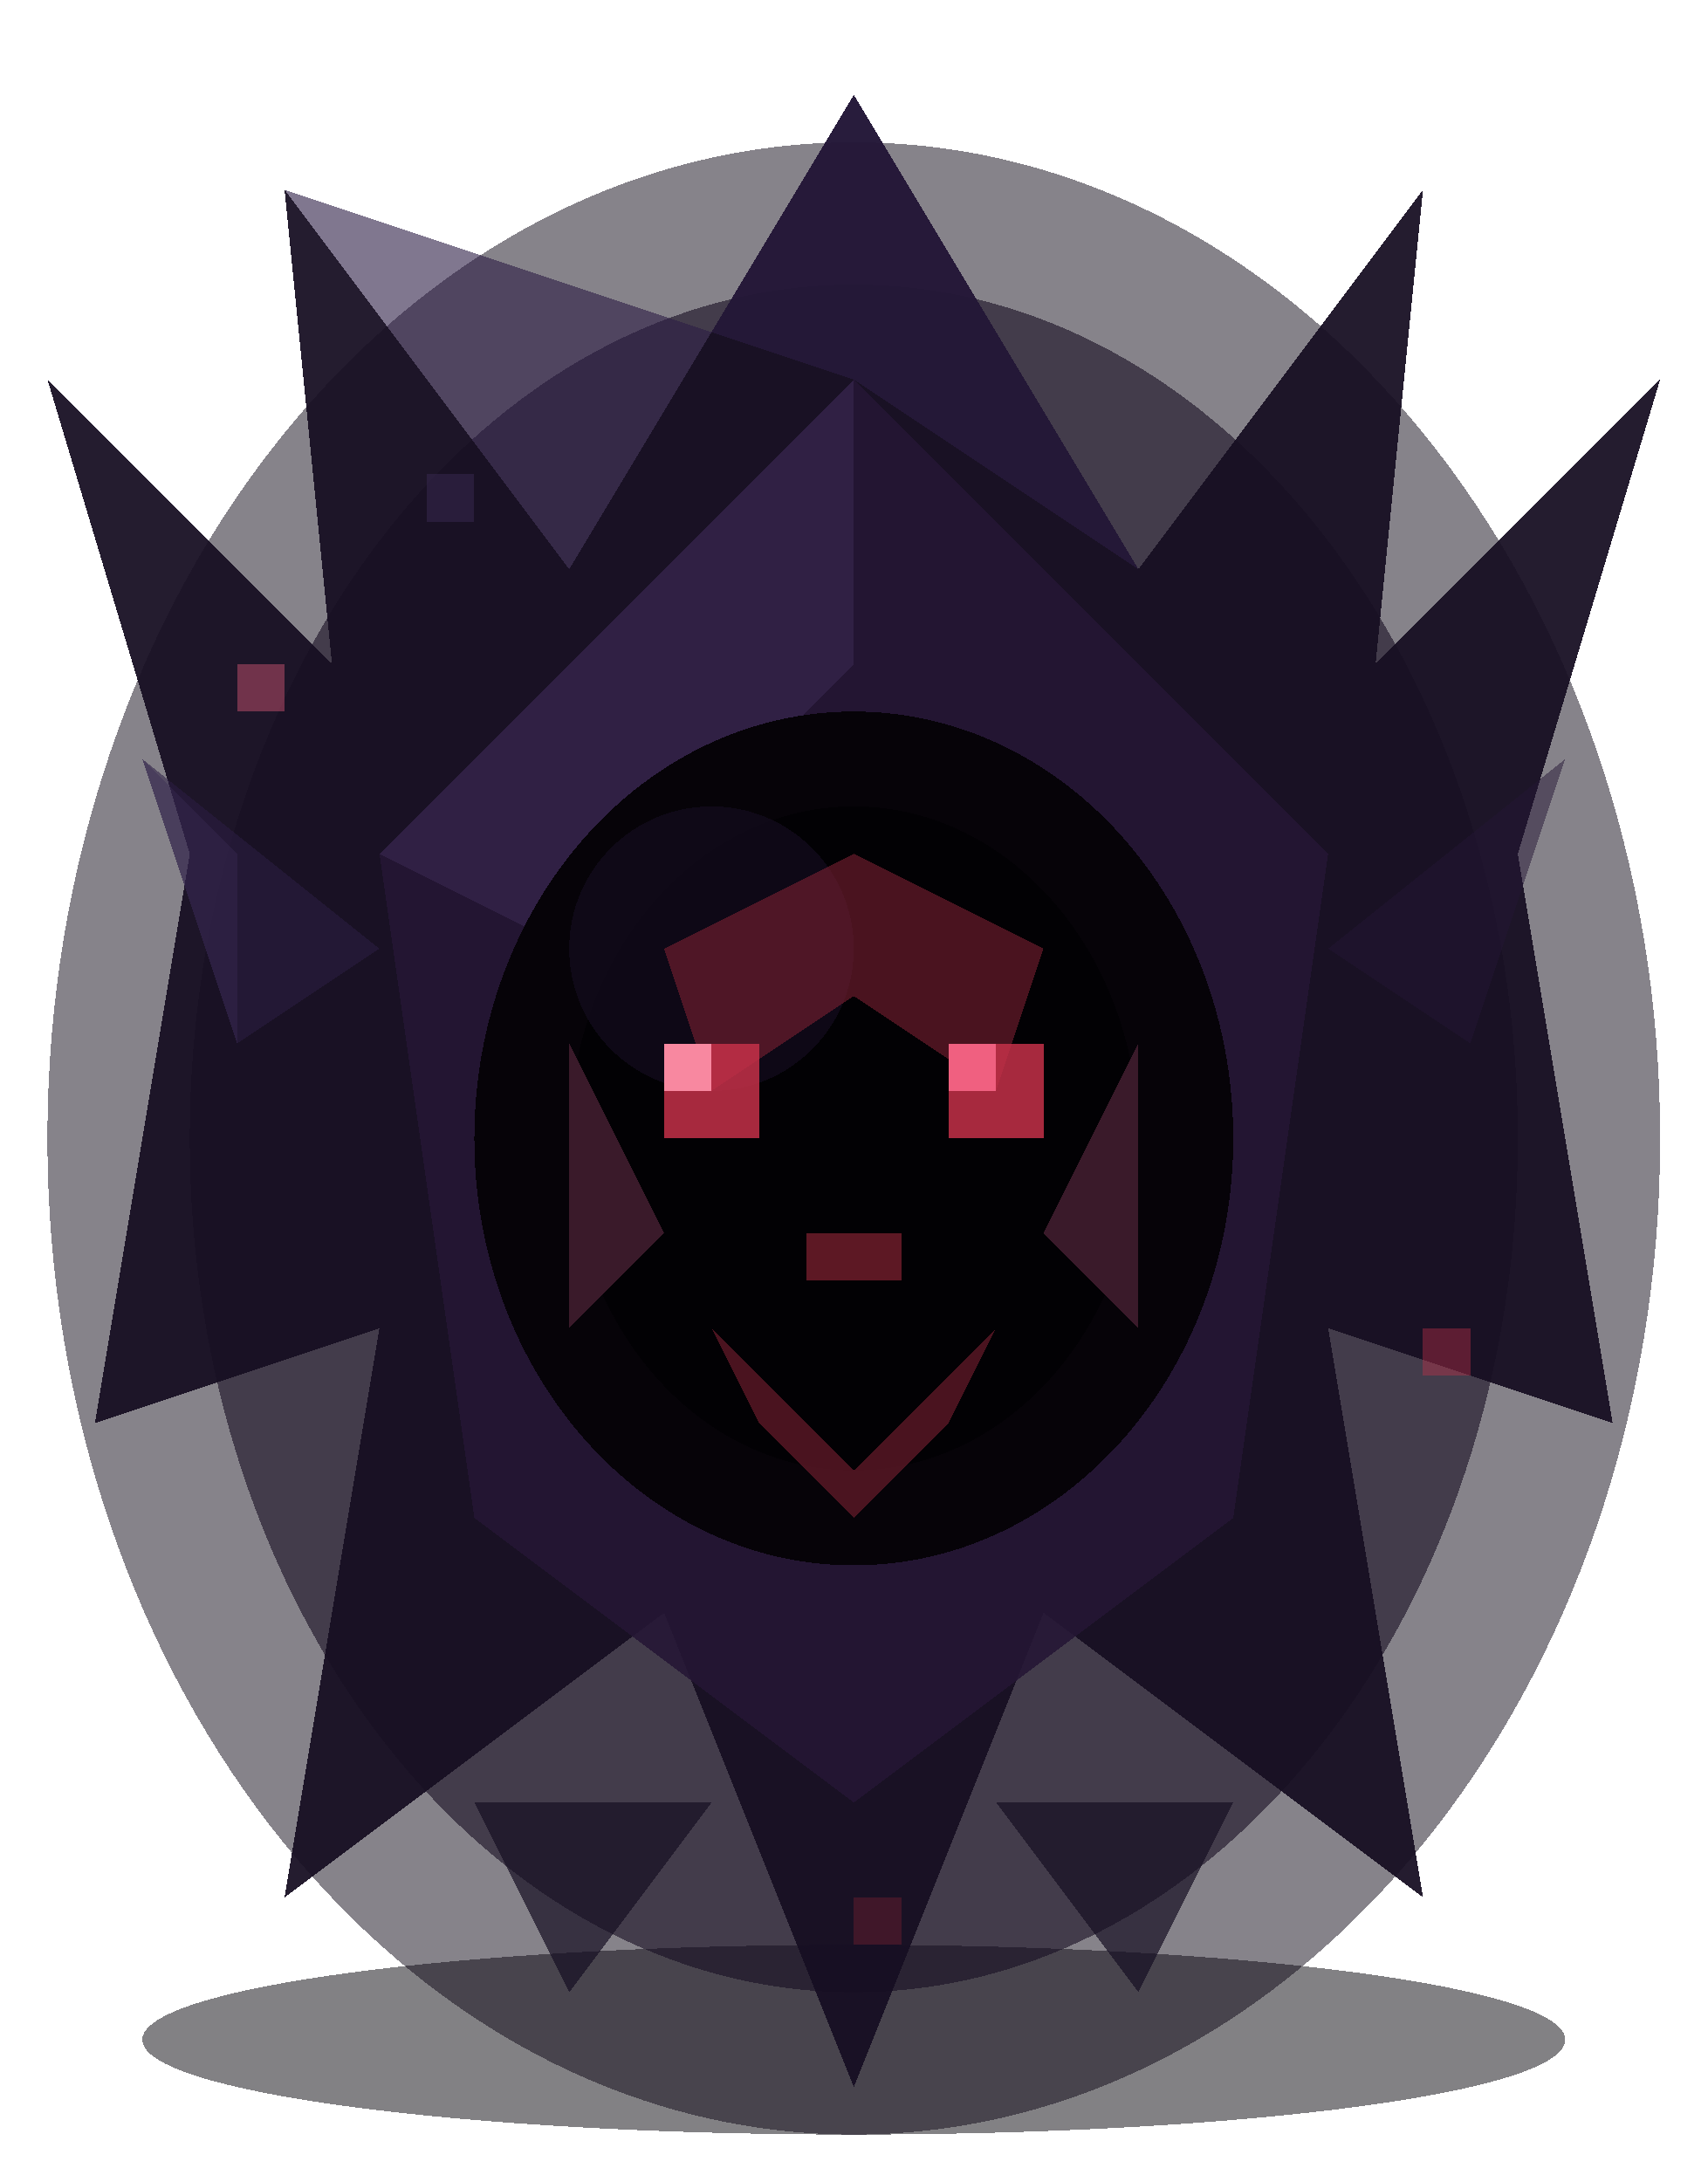
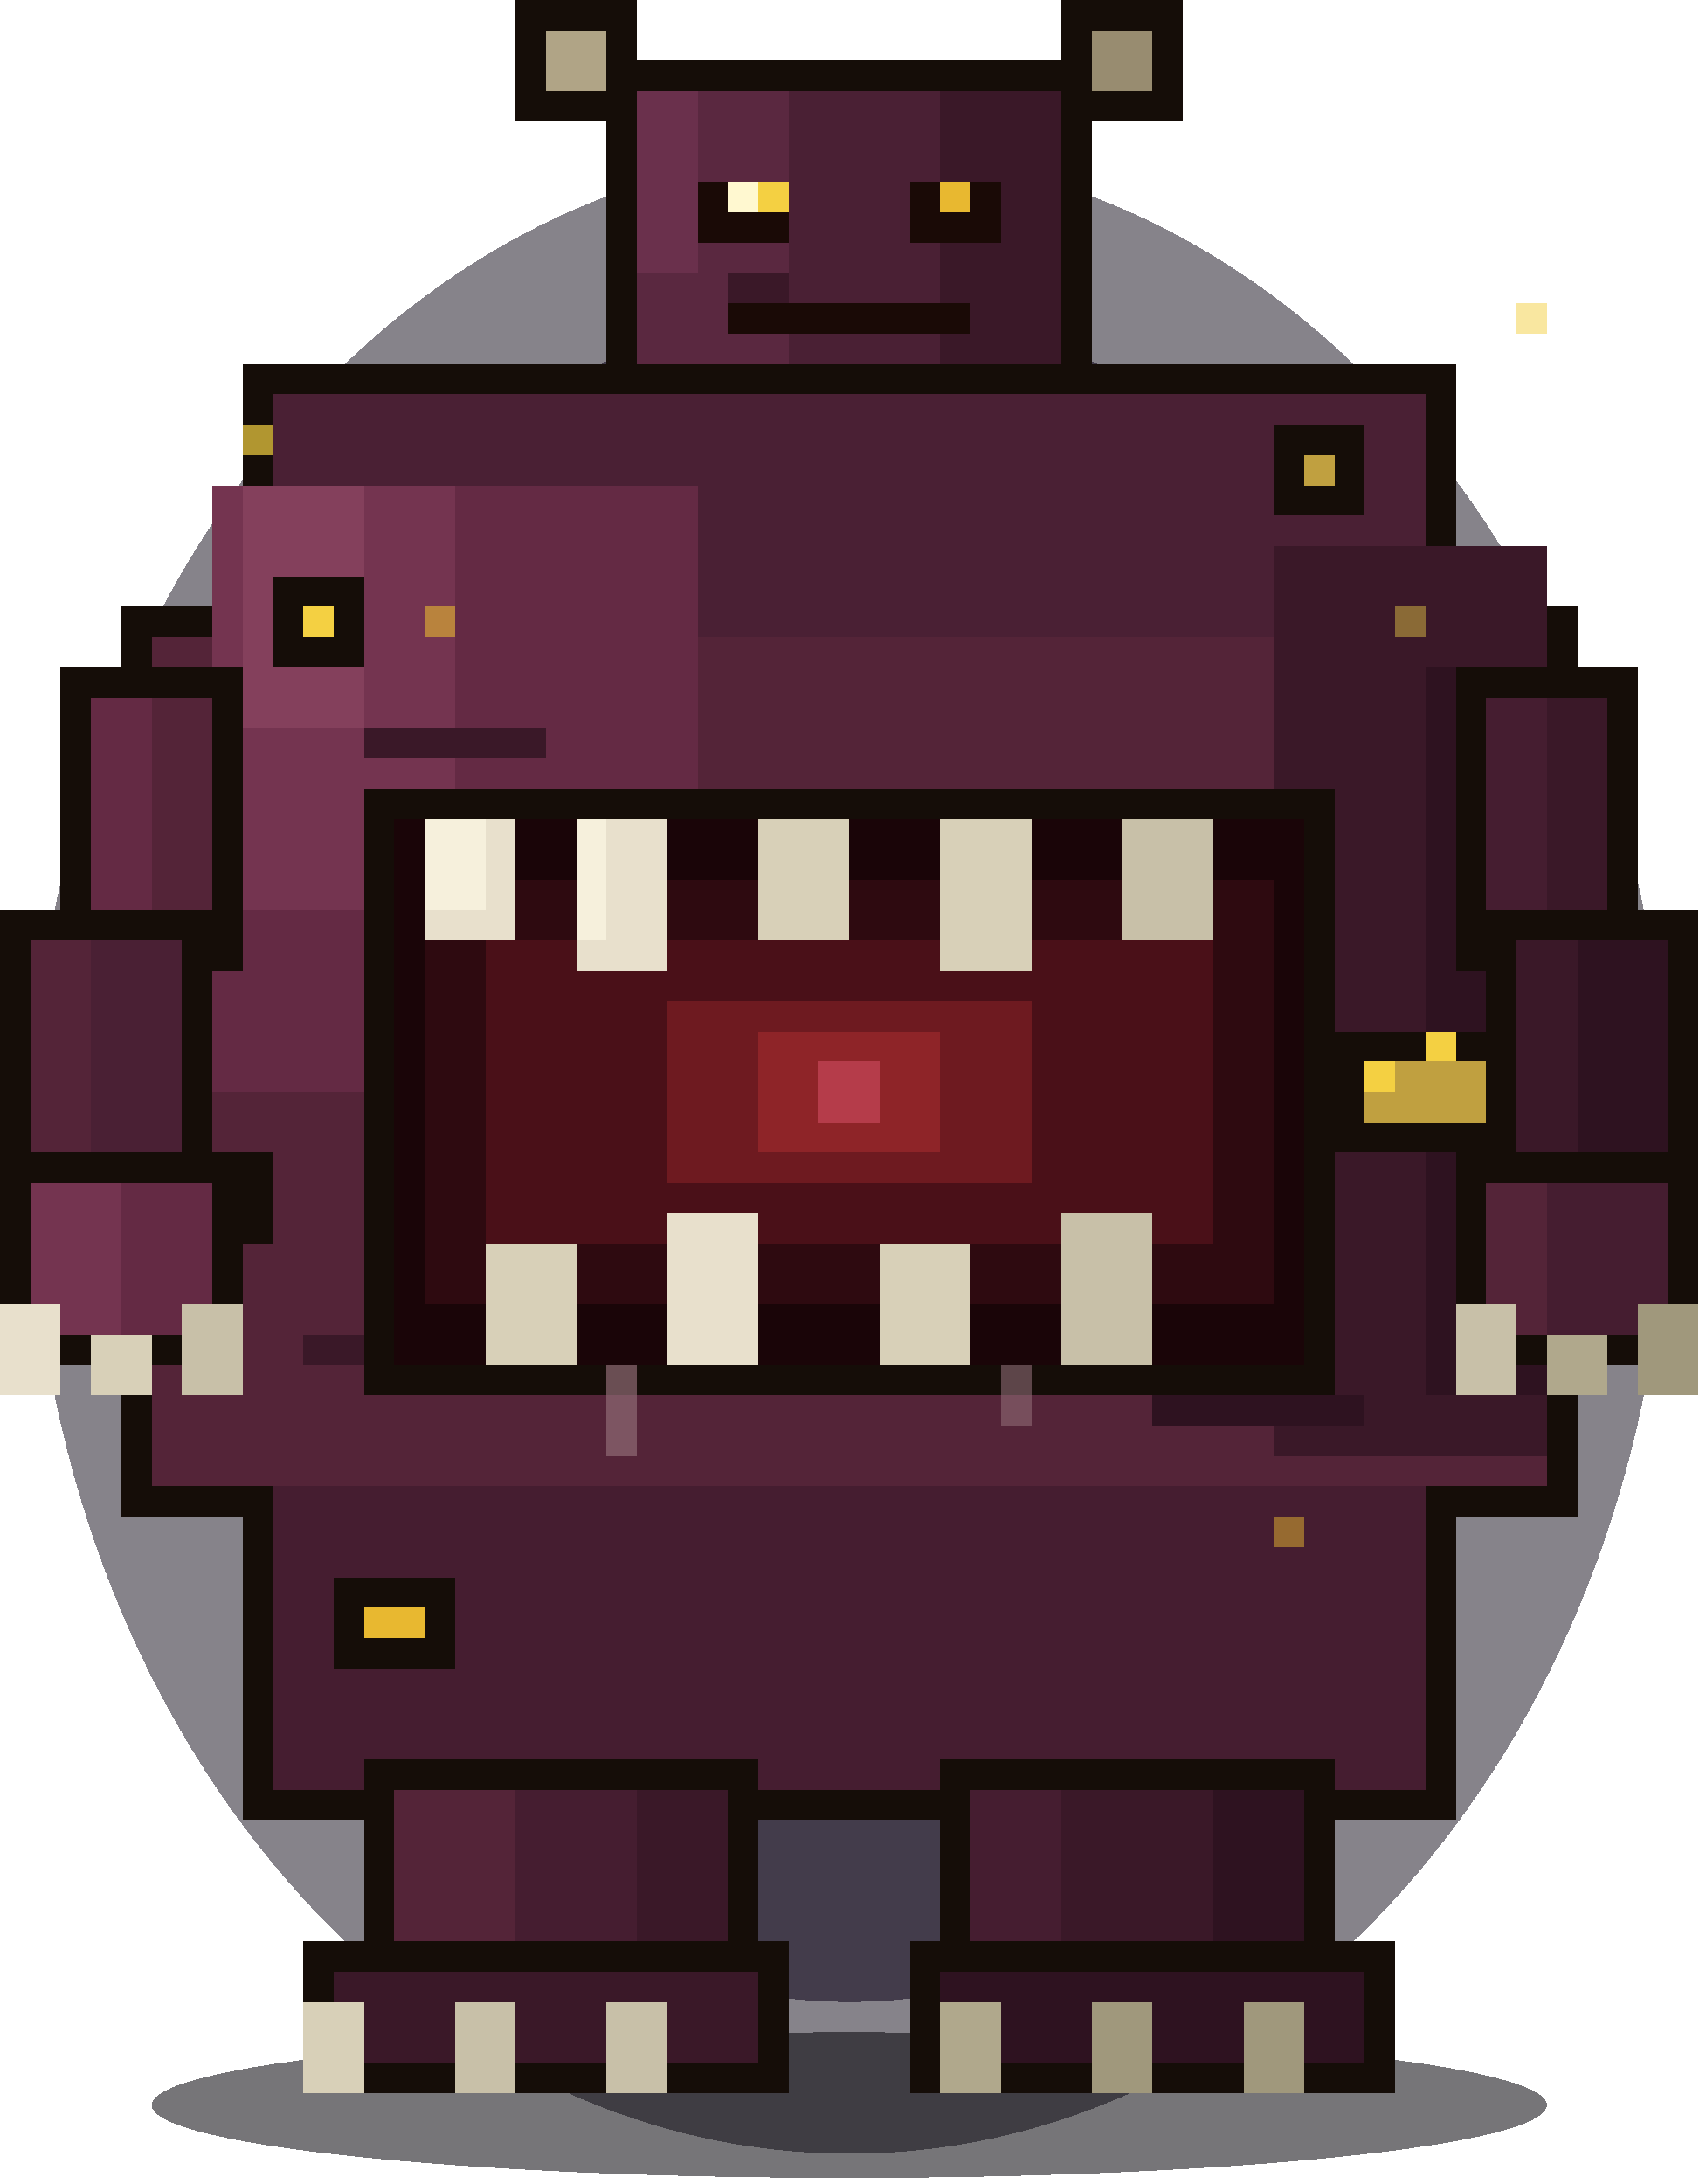
- <svg xmlns="http://www.w3.org/2000/svg" viewBox="0 0 36 46" shape-rendering="crispEdges" preserveAspectRatio="xMidYMax meet" aria-label="Devourer of Selfishness">
-   <ellipse cx="18" cy="43" rx="15" ry="2" fill="#06040a" opacity="0.5" />
-   <ellipse cx="18" cy="24" rx="17" ry="21" fill="#0e0816" opacity="0.5" />
-   <ellipse cx="18" cy="24" rx="14" ry="18" fill="#160e22" opacity="0.6" />
-   <ellipse cx="18" cy="24" rx="9" ry="11" fill="#3a1a2a" opacity="0.18" />
-   <polygon points="4,18 1,8 7,14 6,4 12,12 18,2 24,12 30,4 29,14 35,8 32,18 34,30 28,28 30,40 22,34 18,44 14,34 6,40 8,28 2,30" fill="#160e22" opacity="0.94" />
-   <polygon points="6,4 12,12 18,2 24,12 18,8" fill="#2c1d44" opacity="0.6" />
-   <polygon points="8,18 18,8 28,18 26,32 18,38 10,32" fill="#241634" opacity="0.88" />
-   <polygon points="8,18 18,8 18,14 12,20" fill="#3a2a52" opacity="0.55" />
-   <ellipse cx="18" cy="24" rx="8" ry="9" fill="#060308" />
-   <ellipse cx="18" cy="24" rx="6" ry="7" fill="#020104" />
-   <ellipse cx="15" cy="20" rx="3" ry="3" fill="#160e22" opacity="0.6" />
-   <polygon points="12,22 14,26 12,28" fill="#3a1a2a" />
-   <polygon points="24,22 22,26 24,28" fill="#3a1a2a" />
-   <polygon points="14,20 18,18 22,20 21,23 18,21 15,23" fill="#7a2030" opacity="0.6" />
-   <polygon points="15,28 18,31 21,28 20,30 18,32 16,30" fill="#7a2030" opacity="0.6" />
-   <rect x="14" y="22" width="2" height="2" fill="#c43048" opacity="0.85" />
-   <rect x="20" y="22" width="2" height="2" fill="#c43048" opacity="0.85" />
-   <rect x="14" y="22" width="1" height="1" fill="#f06080" />
-   <rect x="20" y="22" width="1" height="1" fill="#f06080" />
-   <rect x="14" y="22" width="1" height="1" fill="#ffb0c0" opacity="0.5" />
-   <rect x="17" y="26" width="2" height="1" fill="#9a2838" opacity="0.6" />
-   <polygon points="3,16 5,22 8,20" fill="#2c1d44" opacity="0.55" />
-   <polygon points="3,16 5,22 5,18" fill="#3a2a52" opacity="0.4" />
-   <polygon points="33,16 31,22 28,20" fill="#241634" opacity="0.5" />
-   <polygon points="10,38 12,42 15,38" fill="#160e22" opacity="0.7" />
-   <polygon points="26,38 24,42 21,38" fill="#160e22" opacity="0.7" />
-   <rect x="5" y="14" width="1" height="1" fill="#f06080" opacity="0.4" />
-   <rect x="30" y="28" width="1" height="1" fill="#c43048" opacity="0.4" />
-   <rect x="18" y="40" width="1" height="1" fill="#7a2030" opacity="0.4" />
-   <rect x="9" y="10" width="1" height="1" fill="#3a2a52" opacity="0.5" />
+ <svg xmlns="http://www.w3.org/2000/svg" viewBox="0 0 56 72" shape-rendering="crispEdges" preserveAspectRatio="xMidYMax meet" aria-label="Devourer of Selfishness">
+   <ellipse cx="28" cy="38" rx="27" ry="33" fill="#0e0816" opacity="0.5" />
+   <ellipse cx="28" cy="38" rx="22" ry="28" fill="#160e22" opacity="0.6" />
+   <ellipse cx="28" cy="38" rx="14" ry="17" fill="#3a1a2a" opacity="0.18" />
+   <ellipse cx="28" cy="69.4" rx="23" ry="2.4" fill="#06040a" opacity="0.55" />
+   <rect x="20" y="2" width="16" height="11" fill="#150d08" />
+   <rect x="21" y="3" width="14" height="9" fill="#4a2034" />
+   <rect x="21" y="3" width="5" height="9" fill="#5a2840" />
+   <rect x="21" y="3" width="2" height="6" fill="#6a304c" />
+   <rect x="31" y="3" width="4" height="9" fill="#3a1828" />
+   <rect x="17" y="0" width="4" height="4" fill="#150d08" />
+   <rect x="18" y="1" width="2" height="2" fill="#b0a486" />
+   <rect x="35" y="0" width="4" height="4" fill="#150d08" />
+   <rect x="36" y="1" width="2" height="2" fill="#988c70" />
+   <rect x="23" y="6" width="3" height="2" fill="#1a0a06" />
+   <rect x="30" y="6" width="3" height="2" fill="#1a0a06" />
+   <rect x="24" y="6" width="2" height="1" fill="#f4d042" />
+   <rect x="31" y="6" width="1" height="1" fill="#e8b830" />
+   <rect x="24" y="6" width="1" height="1" fill="#fff8d0" />
+   <rect x="24" y="10" width="8" height="1" fill="#1a0a06" />
+   <rect x="24" y="9" width="2" height="1" fill="#3a1828" />
+   <rect x="8" y="12" width="40" height="10" fill="#150d08" />
+   <rect x="4" y="20" width="48" height="30" fill="#150d08" />
+   <rect x="8" y="48" width="40" height="12" fill="#150d08" />
+   <rect x="9" y="13" width="38" height="9" fill="#4a2034" />
+   <rect x="5" y="21" width="46" height="28" fill="#542438" />
+   <rect x="9" y="49" width="38" height="10" fill="#451d30" />
+   <rect x="7" y="16" width="16" height="20" fill="#642a44" />
+   <rect x="7" y="16" width="8" height="14" fill="#743450" />
+   <rect x="8" y="16" width="4" height="8" fill="#84405c" />
+   <rect x="42" y="18" width="9" height="30" fill="#3a1828" />
+   <rect x="47" y="22" width="4" height="24" fill="#2e1220" />
+   <rect x="12" y="24" width="6" height="1" fill="#3a1828" />
+   <rect x="38" y="26" width="6" height="1" fill="#2e1220" />
+   <rect x="10" y="44" width="8" height="1" fill="#3a1828" />
+   <rect x="38" y="46" width="7" height="1" fill="#2e1220" />
+   <rect x="12" y="26" width="32" height="20" fill="#150d08" />
+   <rect x="13" y="27" width="30" height="18" fill="#1a0508" />
+   <rect x="14" y="29" width="28" height="14" fill="#2e0a10" />
+   <rect x="16" y="31" width="24" height="10" fill="#4a1018" />
+   <rect x="22" y="33" width="12" height="6" fill="#6e1a20" />
+   <rect x="25" y="34" width="6" height="4" fill="#8e2428" />
+   <rect x="27" y="35" width="2" height="2" fill="#b53c4a" />
+   <rect x="14" y="27" width="3" height="4" fill="#e8e0cc" />
+   <rect x="14" y="27" width="2" height="3" fill="#f6f0dc" />
+   <rect x="19" y="27" width="3" height="5" fill="#e8e0cc" />
+   <rect x="19" y="27" width="1" height="4" fill="#f6f0dc" />
+   <rect x="25" y="27" width="3" height="4" fill="#d8d0b8" />
+   <rect x="31" y="27" width="3" height="5" fill="#d8d0b8" />
+   <rect x="37" y="27" width="3" height="4" fill="#c8c0a8" />
+   <rect x="16" y="41" width="3" height="4" fill="#d8d0b8" />
+   <rect x="22" y="40" width="3" height="5" fill="#e8e0cc" />
+   <rect x="29" y="41" width="3" height="4" fill="#d8d0b8" />
+   <rect x="35" y="40" width="3" height="5" fill="#c8c0a8" />
+   <rect x="20" y="45" width="1" height="3" fill="#8e6a74" opacity="0.7" />
+   <rect x="33" y="45" width="1" height="2" fill="#8e6a74" opacity="0.6" />
+   <rect x="9" y="19" width="3" height="3" fill="#150d08" />
+   <rect x="10" y="20" width="1" height="1" fill="#f4d042" />
+   <rect x="42" y="14" width="3" height="3" fill="#150d08" />
+   <rect x="43" y="15" width="1" height="1" fill="#c0a040" />
+   <rect x="6" y="38" width="3" height="3" fill="#150d08" />
+   <rect x="7" y="39" width="1" height="1" fill="#e8b830" />
+   <rect x="44" y="34" width="6" height="4" fill="#150d08" />
+   <rect x="45" y="35" width="4" height="2" fill="#c0a040" />
+   <rect x="45" y="35" width="1" height="1" fill="#f4d042" />
+   <rect x="47" y="34" width="1" height="1" fill="#f4d042" />
+   <rect x="11" y="52" width="4" height="3" fill="#150d08" />
+   <rect x="12" y="53" width="2" height="1" fill="#e8b830" />
+   <rect x="2" y="22" width="6" height="10" fill="#150d08" />
+   <rect x="3" y="23" width="4" height="8" fill="#542438" />
+   <rect x="3" y="23" width="2" height="8" fill="#642a44" />
+   <rect x="0" y="30" width="7" height="9" fill="#150d08" />
+   <rect x="1" y="31" width="5" height="7" fill="#4a2034" />
+   <rect x="1" y="31" width="2" height="7" fill="#542438" />
+   <rect x="0" y="38" width="8" height="7" fill="#150d08" />
+   <rect x="1" y="39" width="6" height="5" fill="#642a44" />
+   <rect x="1" y="39" width="3" height="5" fill="#743450" />
+   <rect x="0" y="43" width="2" height="3" fill="#e8e0cc" />
+   <rect x="3" y="44" width="2" height="2" fill="#d8d0b8" />
+   <rect x="6" y="43" width="2" height="3" fill="#c8c0a8" />
+   <rect x="48" y="22" width="6" height="10" fill="#150d08" />
+   <rect x="49" y="23" width="4" height="8" fill="#3a1828" />
+   <rect x="49" y="23" width="2" height="8" fill="#451d30" />
+   <rect x="49" y="30" width="7" height="9" fill="#150d08" />
+   <rect x="50" y="31" width="5" height="7" fill="#2e1220" />
+   <rect x="50" y="31" width="2" height="7" fill="#3a1828" />
+   <rect x="48" y="38" width="8" height="7" fill="#150d08" />
+   <rect x="49" y="39" width="6" height="5" fill="#451d30" />
+   <rect x="49" y="39" width="2" height="5" fill="#542438" />
+   <rect x="48" y="43" width="2" height="3" fill="#c8c0a8" />
+   <rect x="51" y="44" width="2" height="2" fill="#b0a88c" />
+   <rect x="54" y="43" width="2" height="3" fill="#a0987c" />
+   <rect x="12" y="58" width="13" height="8" fill="#150d08" />
+   <rect x="13" y="59" width="11" height="7" fill="#451d30" />
+   <rect x="13" y="59" width="4" height="7" fill="#542438" />
+   <rect x="21" y="59" width="3" height="7" fill="#3a1828" />
+   <rect x="31" y="58" width="13" height="8" fill="#150d08" />
+   <rect x="32" y="59" width="11" height="7" fill="#3a1828" />
+   <rect x="32" y="59" width="3" height="7" fill="#451d30" />
+   <rect x="40" y="59" width="3" height="7" fill="#2e1220" />
+   <rect x="10" y="64" width="16" height="5" fill="#150d08" />
+   <rect x="11" y="65" width="14" height="3" fill="#3a1828" />
+   <rect x="10" y="66" width="2" height="3" fill="#d8d0b8" />
+   <rect x="15" y="66" width="2" height="3" fill="#c8c0a8" />
+   <rect x="20" y="66" width="2" height="3" fill="#c8c0a8" />
+   <rect x="30" y="64" width="16" height="5" fill="#150d08" />
+   <rect x="31" y="65" width="14" height="3" fill="#2e1220" />
+   <rect x="31" y="66" width="2" height="3" fill="#b0a88c" />
+   <rect x="36" y="66" width="2" height="3" fill="#a0987c" />
+   <rect x="41" y="66" width="2" height="3" fill="#a0987c" />
+   <rect x="8" y="14" width="1" height="1" fill="#f4d042" opacity="0.7" />
+   <rect x="14" y="20" width="1" height="1" fill="#e8b830" opacity="0.6" />
+   <rect x="46" y="20" width="1" height="1" fill="#c0a040" opacity="0.6" />
+   <rect x="42" y="50" width="1" height="1" fill="#e8b830" opacity="0.5" />
+   <rect x="50" y="10" width="1" height="1" fill="#f4d042" opacity="0.5" />
</svg>
